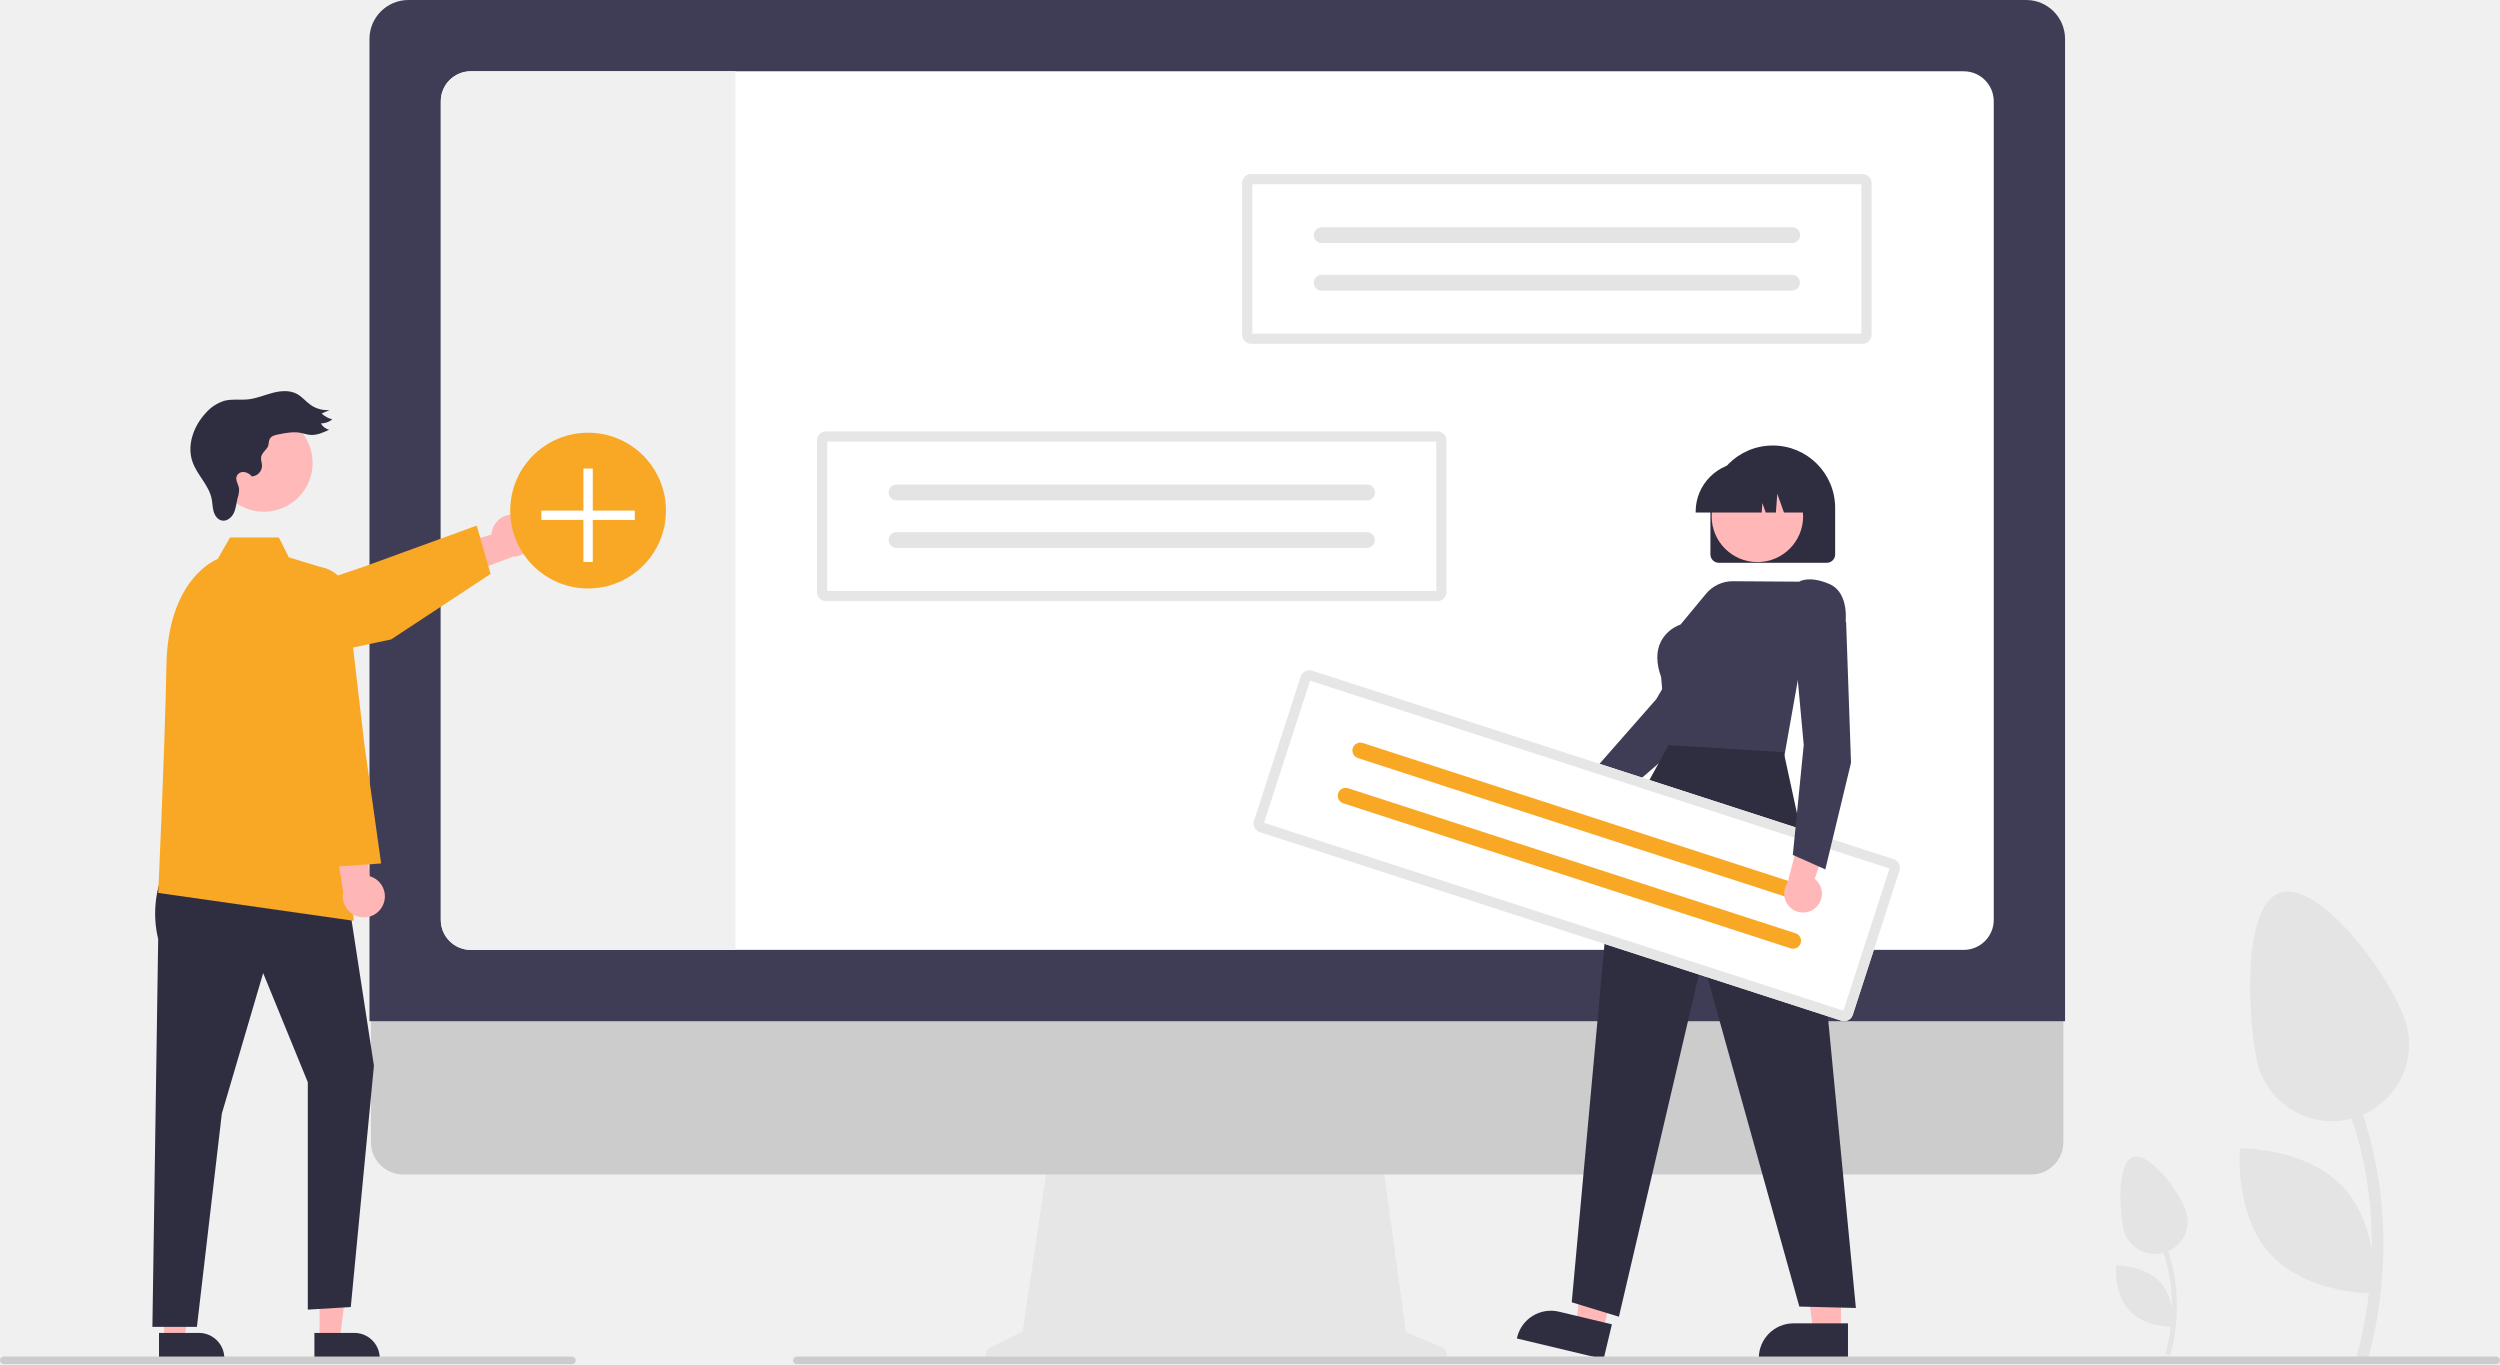
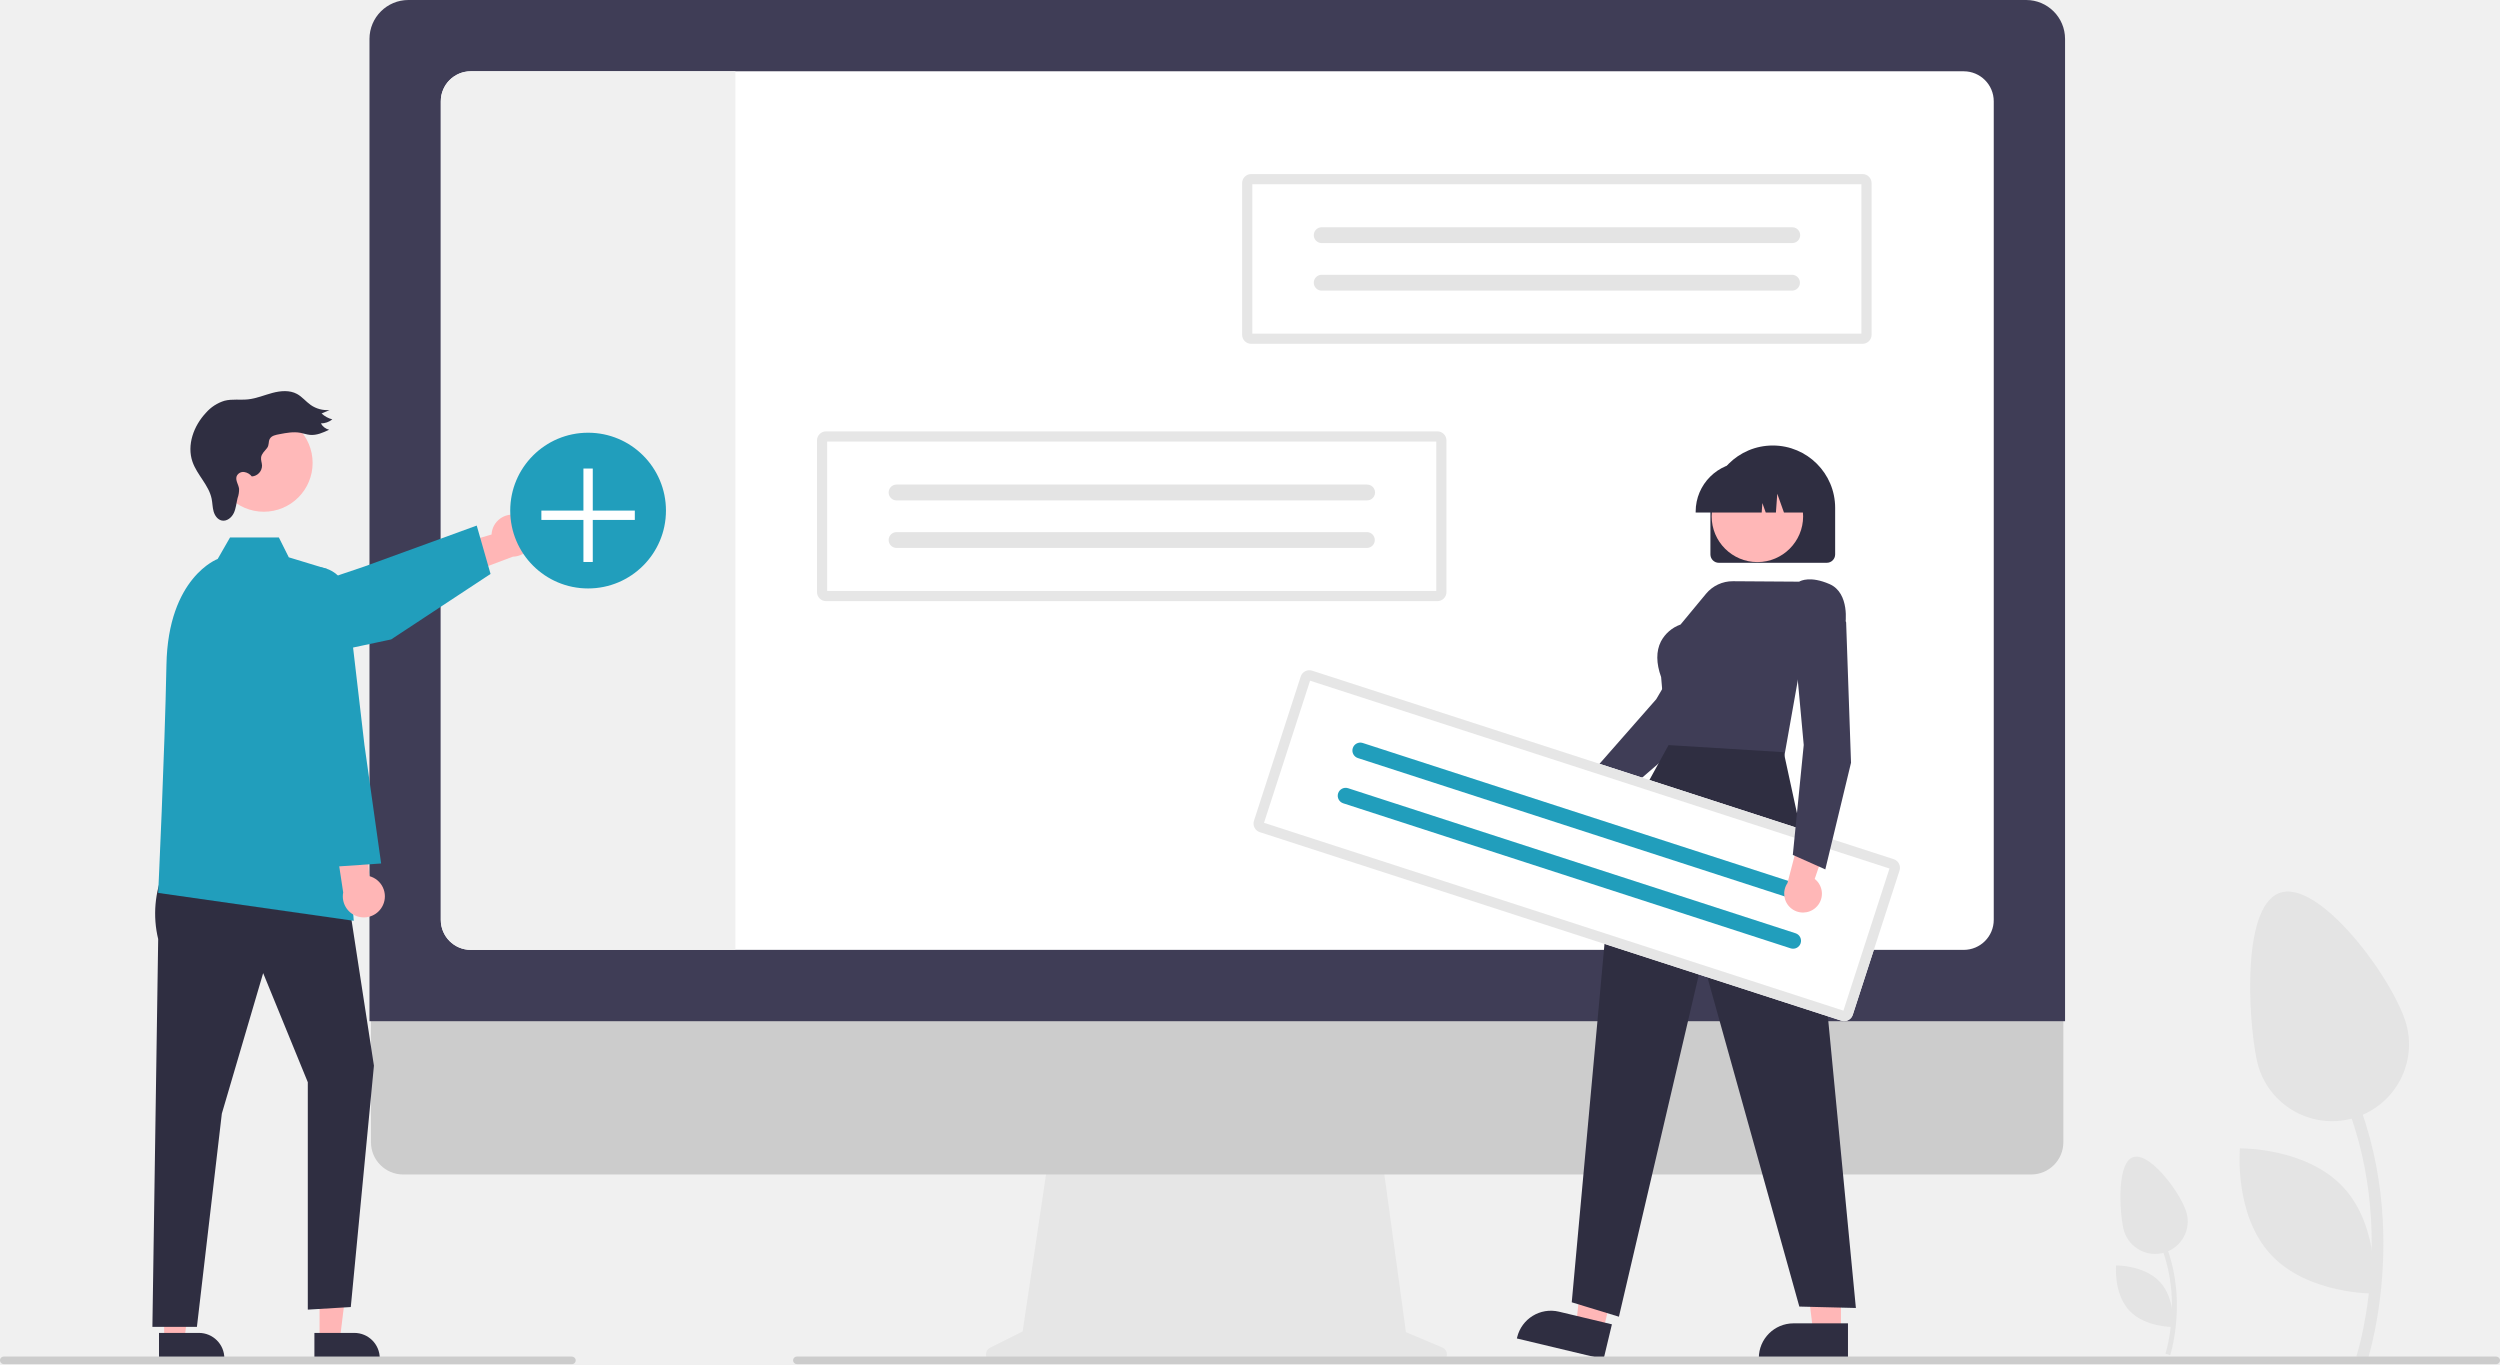
<svg xmlns="http://www.w3.org/2000/svg" data-name="Layer 1" width="1005.563" height="548.695" viewBox="0 0 1005.563 548.695">
  <path d="M970.113,720.75c.096-.288,9.414-29.119-7.077-54.845l-1.684,1.079c15.963,24.903,6.956,52.855,6.864,53.134Z" transform="translate(-97.21873 -175.6525)" fill="#e4e4e4" />
  <path d="M951.243,669.605a13.113,13.113,0,1,0,25.662-5.412c-1.494-7.086-14.164-24.722-21.251-23.228S949.749,662.519,951.243,669.605Z" transform="translate(-97.21873 -175.6525)" fill="#e4e4e4" />
  <path d="M953.633,702.748c6.324,6.834,17.638,6.649,17.638,6.649s1.06-11.266-5.264-18.1-17.638-6.649-17.638-6.649S947.308,695.914,953.633,702.748Z" transform="translate(-97.21873 -175.6525)" fill="#e4e4e4" />
  <path d="M1049.489,722.75c.226-.68,22.216-68.718-16.702-129.429l-3.973,2.547c37.672,58.77,16.416,124.733,16.197,125.392Z" transform="translate(-97.21873 -175.6525)" fill="#e4e4e4" />
  <path d="M1004.958,602.051a30.946,30.946,0,0,0,60.56-12.772c-3.527-16.723-33.426-58.343-50.15-54.816S1001.431,585.328,1004.958,602.051Z" transform="translate(-97.21873 -175.6525)" fill="#e4e4e4" />
  <path d="M1010.597,680.267c14.925,16.128,41.625,15.69,41.625,15.69s2.502-26.586-12.423-42.714-41.625-15.69-41.625-15.69S995.672,664.139,1010.597,680.267Z" transform="translate(-97.21873 -175.6525)" fill="#e4e4e4" />
  <path d="M677.315,717.627l-14.592-6.144-10.01-73.151H519.408L508.557,711.184l-13.055,6.527a3.1,3.1,0,0,0,1.387,5.873H676.112A3.1,3.1,0,0,0,677.315,717.627Z" transform="translate(-97.21873 -175.6525)" fill="#e6e6e6" />
  <path d="M914.206,648.064H259.377a12.973,12.973,0,0,1-12.944-12.973V542.751h680.718v92.34A12.974,12.974,0,0,1,914.206,648.064Z" transform="translate(-97.21873 -175.6525)" fill="#ccc" />
  <path d="M927.835,586.393h-682V191.292a15.657,15.657,0,0,1,15.64-15.639H912.195A15.657,15.657,0,0,1,927.835,191.292Z" transform="translate(-97.21873 -175.6525)" fill="#3f3d56" />
  <path d="M887.106,204.328h-600.54a12.065,12.065,0,0,0-12.05,12.06v329.27a12.065,12.065,0,0,0,12.05,12.06h600.54a12.072,12.072,0,0,0,12.05-12.06v-329.27A12.072,12.072,0,0,0,887.106,204.328Z" transform="translate(-97.21873 -175.6525)" fill="#fff" />
  <path d="M393.016,204.328v353.39H286.566a12.065,12.065,0,0,1-12.05-12.06v-329.27a12.065,12.065,0,0,1,12.05-12.06Z" transform="translate(-97.21873 -175.6525)" fill="#f0f0f0" />
  <path d="M305.196,382.849a8.406,8.406,0,0,0-10.263,7.799l-28.653,8.447,11.862,10.014,25.391-9.557a8.452,8.452,0,0,0,1.663-16.703Z" transform="translate(-97.21873 -175.6525)" fill="#ffb6b6" />
-   <path d="M189.424,446.424a11.952,11.952,0,0,1-3.808-23.276l58.064-19.6,45.292-16.5,5.558,19.455-39.984,26.347-62.624,13.311A12.025,12.025,0,0,1,189.424,446.424Z" transform="translate(-97.21873 -175.6525)" fill="#f9a826" />
+   <path d="M189.424,446.424a11.952,11.952,0,0,1-3.808-23.276l58.064-19.6,45.292-16.5,5.558,19.455-39.984,26.347-62.624,13.311A12.025,12.025,0,0,1,189.424,446.424Z" transform="translate(-97.21873 -175.6525)" fill="#219ebc" />
  <polygon points="128.541 538.792 136.693 538.792 140.572 507.347 128.539 507.347 128.541 538.792" fill="#ffb6b6" />
  <path d="M223.68,711.783l16.055-.001h.001A10.232,10.232,0,0,1,249.967,722.014v.332l-26.287.001Z" transform="translate(-97.21873 -175.6525)" fill="#2f2e41" />
  <polygon points="66.033 538.792 74.185 538.792 78.064 507.347 66.032 507.347 66.033 538.792" fill="#ffb6b6" />
  <path d="M161.172,711.783l16.055-.001h.001A10.232,10.232,0,0,1,187.46,722.014v.332l-26.287.001Z" transform="translate(-97.21873 -175.6525)" fill="#2f2e41" />
  <path d="M163.171,525.829a43.784,43.784,0,0,0-2.327,27.549l-2.327,155.984h17.905l10.024-85.782,16.624-56.523,17.954,43.888v91.471l17.289-1.034,9.31-97.086-10.64-69.157Z" transform="translate(-97.21873 -175.6525)" fill="#2f2e41" />
-   <path d="M228.671,404.471l-15.294-4.655-3.99-7.98H189.741l-4.959,8.645s-19.949,7.315-20.614,42.558-3.325,91.767-3.325,91.767l78.661,11.214Z" transform="translate(-97.21873 -175.6525)" fill="#f9a826" />
+   <path d="M228.671,404.471l-15.294-4.655-3.99-7.98H189.741l-4.959,8.645s-19.949,7.315-20.614,42.558-3.325,91.767-3.325,91.767l78.661,11.214Z" transform="translate(-97.21873 -175.6525)" fill="#219ebc" />
  <path d="M251.254,539.709A8.406,8.406,0,0,0,245.759,528.049l-2.306-29.783-12.261,9.521,4.069,26.823a8.452,8.452,0,0,0,15.992,5.099Z" transform="translate(-97.21873 -175.6525)" fill="#ffb6b6" />
-   <path d="M230.334,524.358l-17.458-44.588V415.748a11.951,11.951,0,0,1,23.821-1.385l7.1,60.871L250.52,522.966Z" transform="translate(-97.21873 -175.6525)" fill="#f9a826" />
+   <path d="M230.334,524.358l-17.458-44.588V415.748a11.951,11.951,0,0,1,23.821-1.385l7.1,60.871L250.52,522.966Z" transform="translate(-97.21873 -175.6525)" fill="#219ebc" />
  <circle cx="106.114" cy="186.2" r="19.632" fill="#ffb9b9" />
  <path d="M204.618,355.885c-.919,1.179-2.178,2.244-2.38,3.725-.15,1.097.33,2.182.375,3.288a4.388,4.388,0,0,1-4.102,4.393,4.868,4.868,0,0,0-3.133-1.792,2.891,2.891,0,0,0-2.977,1.72c-.583,1.647.766,3.32.983,5.053a10.452,10.452,0,0,1-.612,3.766c-.497,1.989-.63,4.093-1.503,5.949s-2.813,3.451-4.822,3.041c-1.689-.345-2.832-1.981-3.305-3.639s-.451-3.416-.793-5.106c-1.111-5.491-5.837-9.559-7.691-14.845-2.376-6.773.478-14.521,5.398-19.749a16.076,16.076,0,0,1,7.489-4.849c3.066-.781,6.307-.22,9.452-.553,3.364-.357,6.526-1.724,9.795-2.593s6.921-1.196,9.893.42c2.073,1.127,3.574,3.071,5.505,4.427a11.548,11.548,0,0,0,7.587,2.031l-3.21,1.403a10.311,10.311,0,0,0,4.325,2.369,7.48,7.48,0,0,1-4.609,1.618,5.264,5.264,0,0,0,3.316,2.55c-2.438,1.144-5.026,2.317-7.706,2.059-1.313-.126-2.568-.593-3.865-.833-2.765-.512-5.604.019-8.365.548-1.45.278-3.23.545-3.962,1.939C205.091,353.386,205.557,354.68,204.618,355.885Z" transform="translate(-97.21873 -175.6525)" fill="#2f2e41" />
-   <circle cx="236.547" cy="205.371" r="31.32" fill="#f9a826" />
+   <circle cx="236.547" cy="205.371" r="31.32" fill="#219ebc" />
  <polygon points="255.339 205.371 238.427 205.371 238.427 188.458 234.668 188.458 234.668 205.371 217.755 205.371 217.755 209.129 234.668 209.129 234.668 226.042 238.427 226.042 238.427 209.129 255.339 209.129 255.339 205.371" fill="#fff" />
  <path d="M600.474,245.661a3.647,3.647,0,0,0-3.643,3.643v60.998a3.647,3.647,0,0,0,3.643,3.643H846.377a3.647,3.647,0,0,0,3.643-3.643v-60.998a3.647,3.647,0,0,0-3.643-3.643Z" transform="translate(-97.21873 -175.6525)" fill="#fff" />
  <path d="M600.474,245.661a3.647,3.647,0,0,0-3.643,3.643v60.998a3.647,3.647,0,0,0,3.643,3.643H846.377a3.647,3.647,0,0,0,3.643-3.643v-60.998a3.647,3.647,0,0,0-3.643-3.643Z" transform="translate(-97.21873 -175.6525)" fill="#e6e6e6" />
  <path d="M600.93,309.847H845.921V249.759H600.93Z" transform="translate(-97.21873 -175.6525)" fill="#fff" />
  <path d="M628.784,267.053a3.188,3.188,0,0,0,0,6.375H818.058a3.188,3.188,0,1,0,.003-6.375H628.784Z" transform="translate(-97.21873 -175.6525)" fill="#e4e4e4" />
  <path d="M628.784,286.178a3.188,3.188,0,0,0,0,6.375H818.058a3.188,3.188,0,0,0,.014-6.375h-189.288Z" transform="translate(-97.21873 -175.6525)" fill="#e4e4e4" />
  <path d="M429.474,349.161a3.647,3.647,0,0,0-3.643,3.643v60.998a3.647,3.647,0,0,0,3.643,3.643H675.377a3.647,3.647,0,0,0,3.643-3.643v-60.998a3.647,3.647,0,0,0-3.643-3.643Z" transform="translate(-97.21873 -175.6525)" fill="#fff" />
  <path d="M429.474,349.161a3.647,3.647,0,0,0-3.643,3.643v60.998a3.647,3.647,0,0,0,3.643,3.643H675.377a3.647,3.647,0,0,0,3.643-3.643v-60.998a3.647,3.647,0,0,0-3.643-3.643Z" transform="translate(-97.21873 -175.6525)" fill="#e6e6e6" />
  <path d="M429.93,413.347H674.921V353.259H429.93Z" transform="translate(-97.21873 -175.6525)" fill="#fff" />
  <path d="M457.784,370.553a3.188,3.188,0,0,0,0,6.375H647.058a3.188,3.188,0,1,0,.003-6.375H457.784Z" transform="translate(-97.21873 -175.6525)" fill="#e4e4e4" />
  <path d="M457.784,389.678a3.188,3.188,0,0,0,0,6.375H647.058a3.188,3.188,0,0,0,.014-6.375h-189.288Z" transform="translate(-97.21873 -175.6525)" fill="#e4e4e4" />
  <path d="M729.211,512.874a7.536,7.536,0,0,0,6.404-9.619l21.793-15.566-12.988-5.001-18.704,15.549a7.577,7.577,0,0,0,3.494,14.638Z" transform="translate(-97.21873 -175.6525)" fill="#ffb7b7" />
  <path d="M741.31,502.622l-7.23-12.348.154-.175,29.17-33.209,22.648-38.623,19.667,2.507.29,5.945-.059.089L774.704,473.777l-.033.028Z" transform="translate(-97.21873 -175.6525)" fill="#3f3d56" />
  <polygon points="740.467 535.914 729.346 535.913 724.054 493.014 740.469 493.015 740.467 535.914" fill="#ffb7b7" />
  <path d="M840.523,722.347l-35.862-.001v-.454a13.959,13.959,0,0,1,13.958-13.958H818.62l21.903.001Z" transform="translate(-97.21873 -175.6525)" fill="#2f2e41" />
  <polygon points="644.748 535.55 633.93 532.967 638.746 490.012 654.712 493.824 644.748 535.55" fill="#ffb7b7" />
  <path d="M742.222,722.347l-34.881-8.329.105-.441a13.959,13.959,0,0,1,16.818-10.335l.001 0,21.304,5.087Z" transform="translate(-97.21873 -175.6525)" fill="#2f2e41" />
  <path d="M785.191,398.654V379.933a25.086,25.086,0,0,1,50.173,0v18.721a3.374,3.374,0,0,1-3.37,3.37h-43.433A3.374,3.374,0,0,1,785.191,398.654Z" transform="translate(-97.21873 -175.6525)" fill="#2f2e41" />
  <circle cx="706.868" cy="207.695" r="18.392" fill="#ffb7b7" />
  <path d="M779.256,381.431a19.867,19.867,0,0,1,19.844-19.844h3.744a19.867,19.867,0,0,1,19.844,19.844v.374h-7.913l-2.699-7.557-.54,7.557h-4.089l-1.362-3.813-.272,3.813H779.256Z" transform="translate(-97.21873 -175.6525)" fill="#2f2e41" />
  <path d="M814.815,480.421l-46.83-1.782-2.618-30.637c-2.019-5.608-2.052-10.423-.097-14.31a14.324,14.324,0,0,1,7.908-6.835l10.247-12.376a13.947,13.947,0,0,1,10.83-5.048l26.623.182c.642-.386,4.535-2.364,12.212.964,8.327,3.61,6.393,16.147,6.373,16.273l-.019.118-.091.077-17.71,14.914Z" transform="translate(-97.21873 -175.6525)" fill="#3f3d56" />
  <polygon points="671.139 299.694 648.988 340.08 632.194 523.817 651.169 529.612 684.756 385.882 723.736 525.534 746.481 526.103 730.994 364.944 717.46 302.548 671.139 299.694" fill="#2f2e41" />
  <path d="M624.995,445.41a3.647,3.647,0,0,0-4.589,2.342L601.596,505.778a3.647,3.647,0,0,0,2.342,4.589L837.857,586.196a3.647,3.647,0,0,0,4.589-2.342l18.81-58.025a3.647,3.647,0,0,0-2.342-4.589Z" transform="translate(-97.21873 -175.6525)" fill="#fff" />
  <path d="M624.995,445.41a3.647,3.647,0,0,0-4.589,2.342L601.596,505.778a3.647,3.647,0,0,0,2.342,4.589L837.857,586.196a3.647,3.647,0,0,0,4.589-2.342l18.81-58.025a3.647,3.647,0,0,0-2.342-4.589Z" transform="translate(-97.21873 -175.6525)" fill="#e6e6e6" />
  <path d="M605.635,506.609l233.053,75.548,18.529-57.159-233.053-75.548Z" transform="translate(-97.21873 -175.6525)" fill="#fff" />
-   <path d="M645.328,474.49a3.188,3.188,0,0,0-1.966,6.065l180.05,58.366a3.188,3.188,0,1,0,1.969-6.064l-.003-.001Z" transform="translate(-97.21873 -175.6525)" fill="#f9a826" />
-   <path d="M639.431,492.683a3.188,3.188,0,0,0-1.966,6.065L817.514,557.114a3.188,3.188,0,0,0,1.979-6.06l-.014-.004Z" transform="translate(-97.21873 -175.6525)" fill="#f9a826" />
+   <path d="M645.328,474.49a3.188,3.188,0,0,0-1.966,6.065l180.05,58.366a3.188,3.188,0,1,0,1.969-6.064l-.003-.001Z" transform="translate(-97.21873 -175.6525)" fill="#219ebc" />
+   <path d="M639.431,492.683a3.188,3.188,0,0,0-1.966,6.065L817.514,557.114a3.188,3.188,0,0,0,1.979-6.06l-.014-.004Z" transform="translate(-97.21873 -175.6525)" fill="#219ebc" />
  <path d="M827.539,540.728a7.536,7.536,0,0,0-.397-11.549l8.648-25.347-13.47,3.5-6.147,23.533a7.577,7.577,0,0,0,11.366,9.863Z" transform="translate(-97.21873 -175.6525)" fill="#ffb7b7" />
  <path d="M831.402,525.347,818.333,519.521l4.391-44.216-4.087-44.586,17.446-9.418,3.698,4.663.004.106,1.96,56.38-.01.043Z" transform="translate(-97.21873 -175.6525)" fill="#3f3d56" />
  <path d="M1101.255,724.347l-683.448,0a1.567,1.567,0,0,1-1.539-1.134,1.529,1.529,0,0,1,1.477-1.919l683.385,0a1.615,1.615,0,0,1,1.616,1.194A1.528,1.528,0,0,1,1101.255,724.347Z" transform="translate(-97.21873 -175.6525)" fill="#ccc" />
  <path d="M327.255,724.347l-228.448,0a1.567,1.567,0,0,1-1.539-1.134,1.529,1.529,0,0,1,1.477-1.919l228.385,0a1.615,1.615,0,0,1,1.616,1.194A1.528,1.528,0,0,1,327.255,724.347Z" transform="translate(-97.21873 -175.6525)" fill="#ccc" />
</svg>
